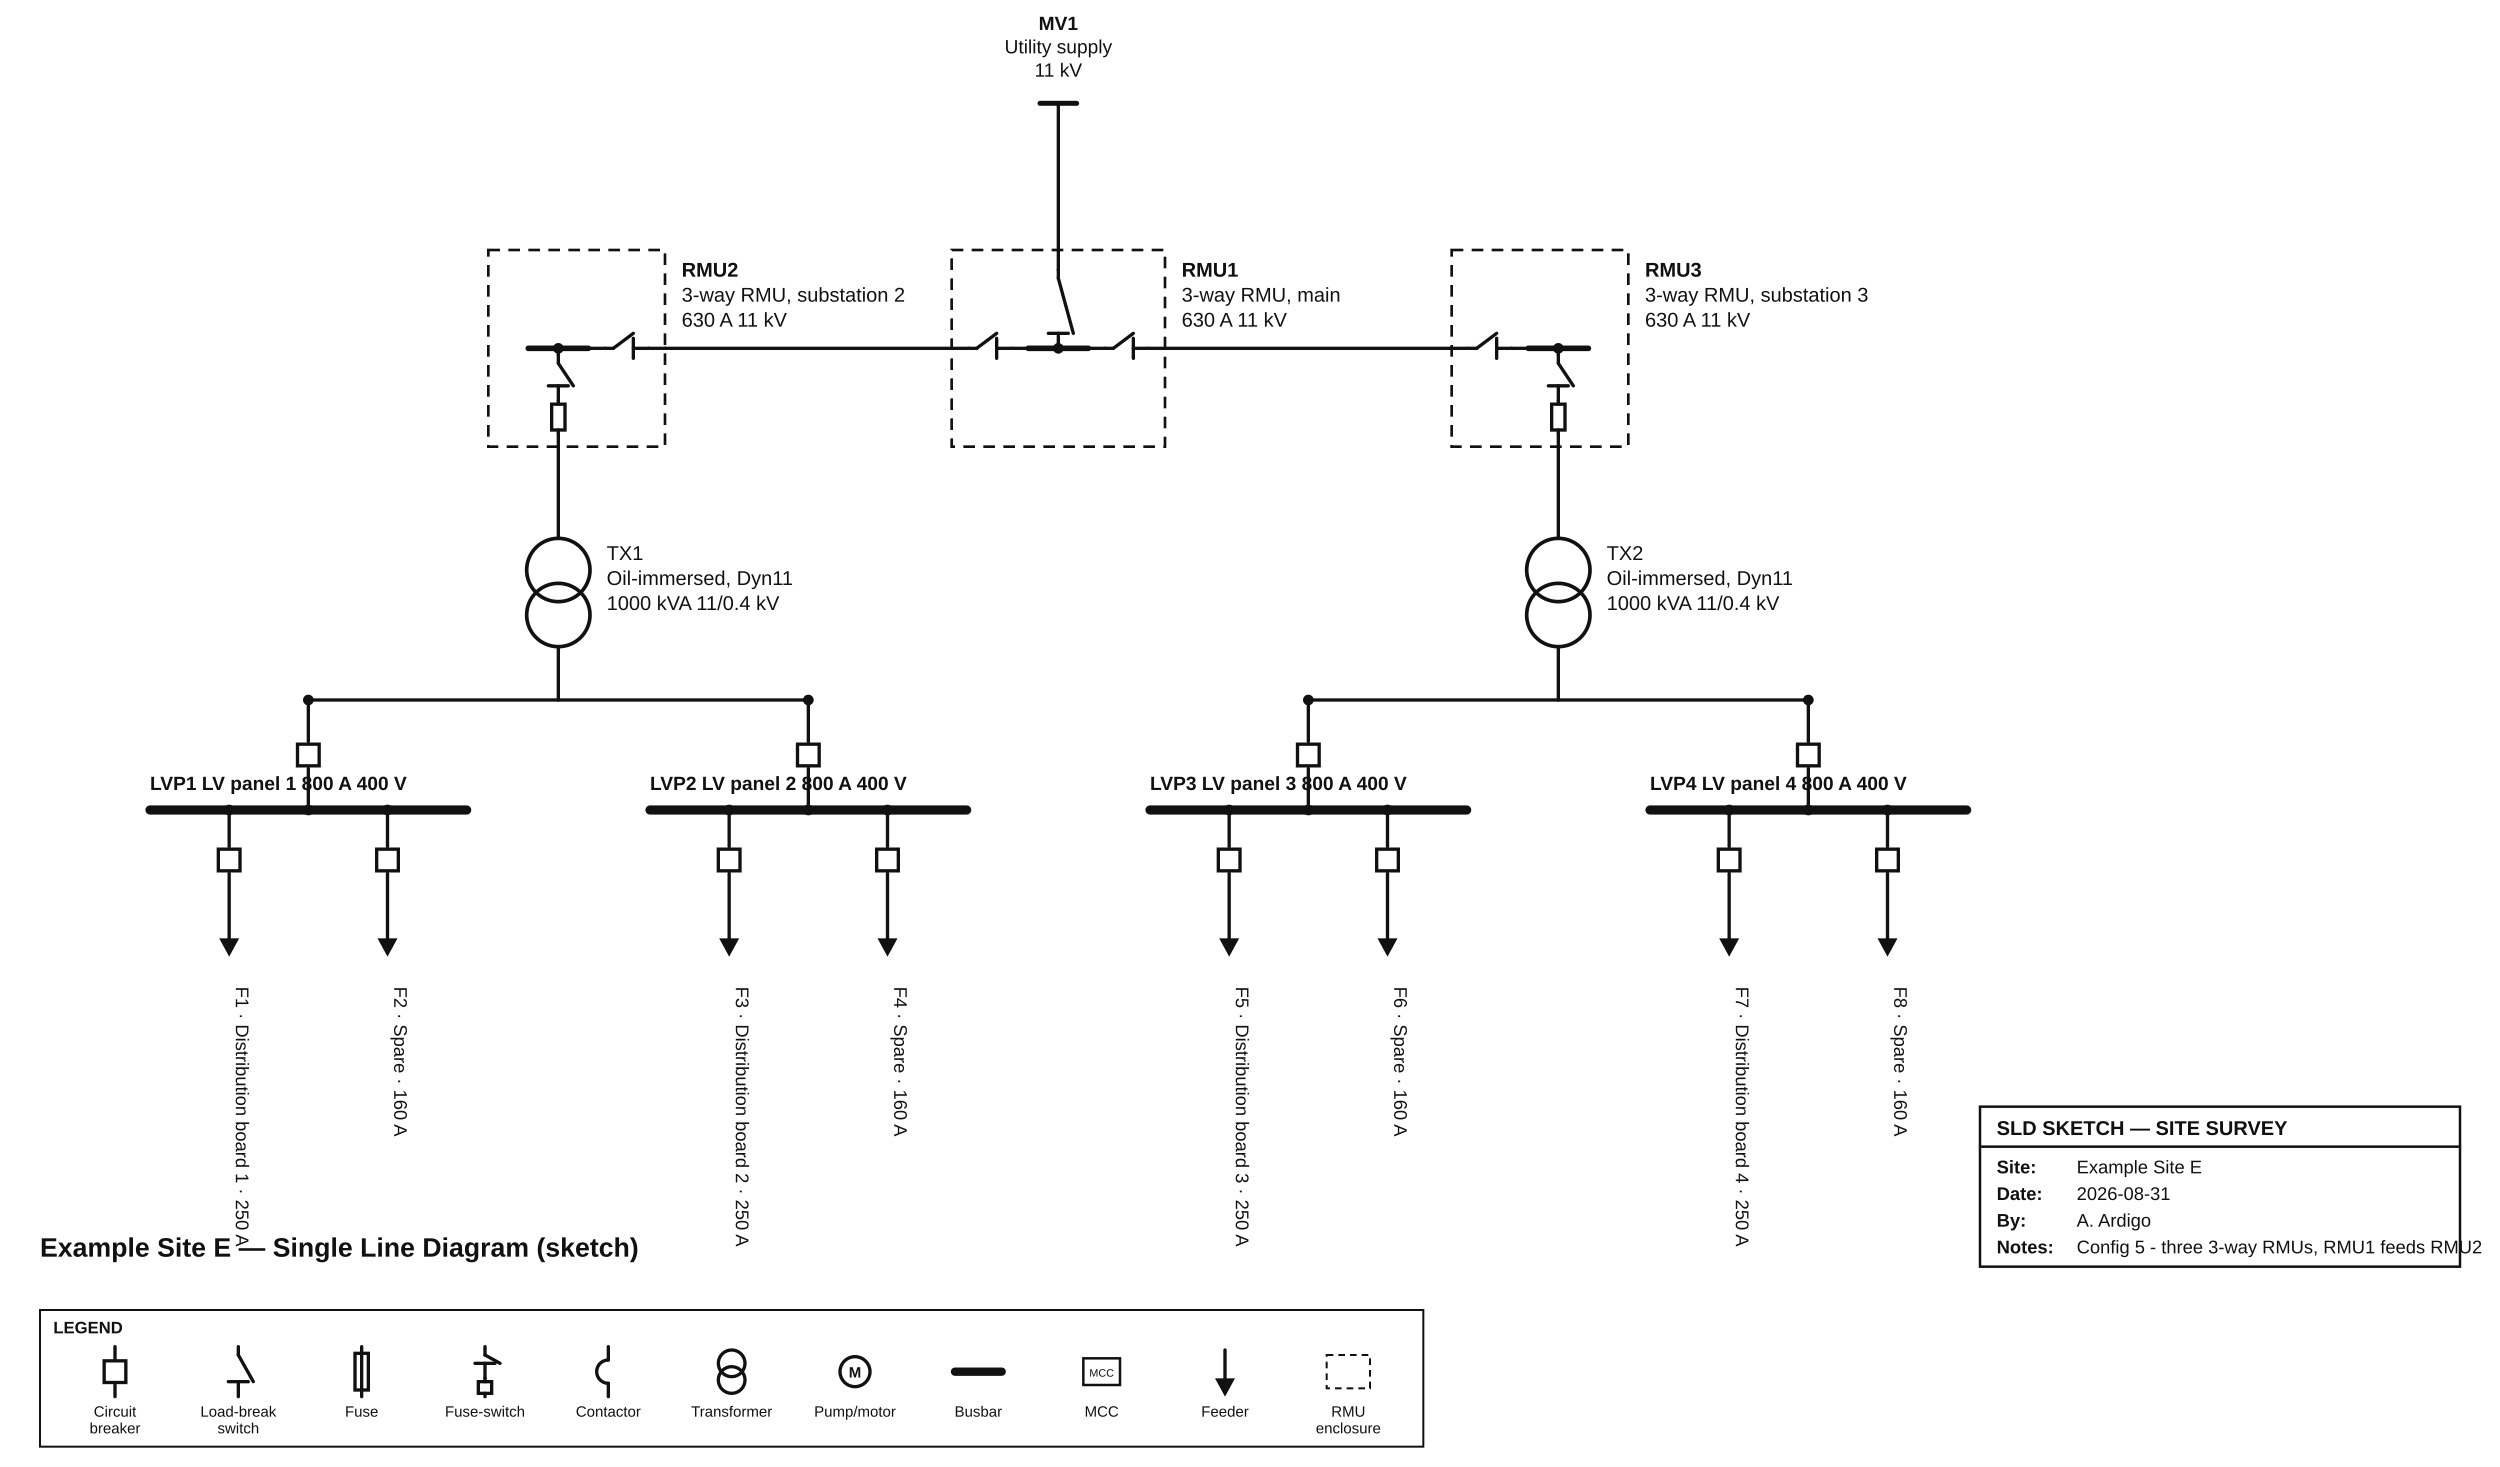
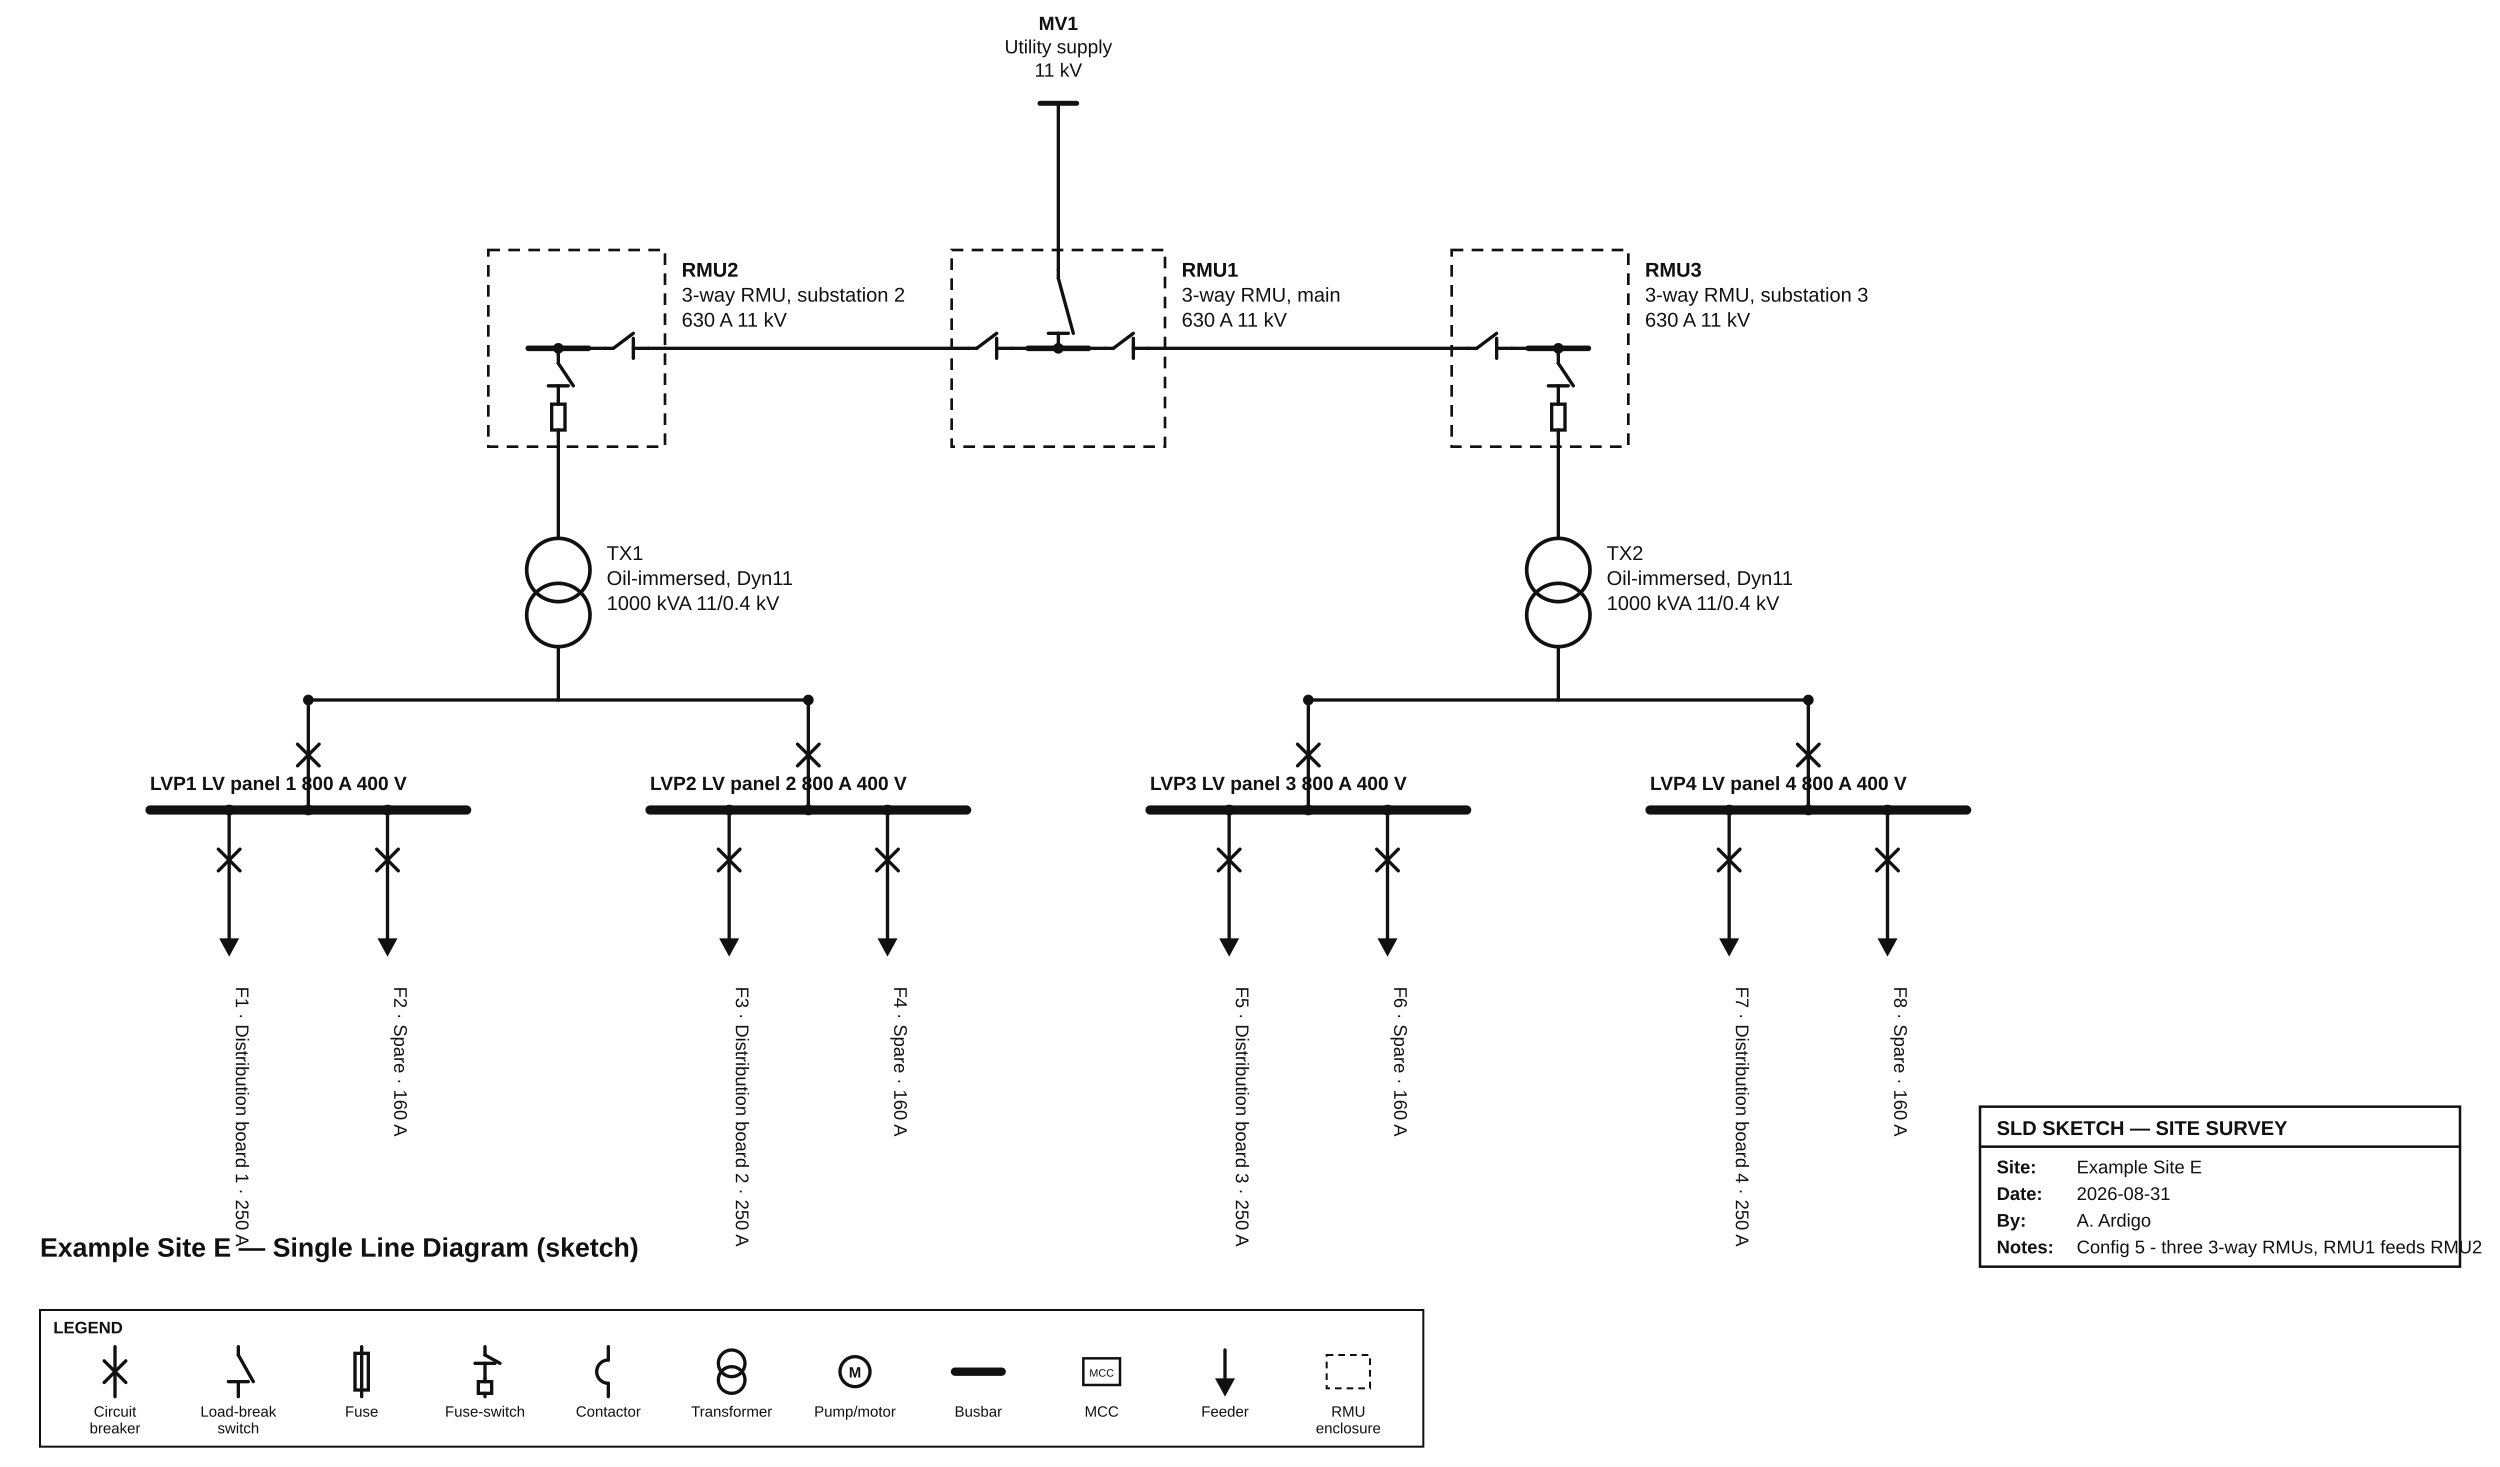
<svg xmlns="http://www.w3.org/2000/svg" width="1500" height="880" viewBox="0 0 1500 880">
  <rect width="100%" height="100%" fill="white" />
  <text x="24.0" y="754.0" font-family="Arial, Helvetica, sans-serif" font-size="16" fill="#111" text-anchor="start" font-weight="bold">Example Site E — Single Line Diagram (sketch)</text>
  <rect x="571.0" y="150.0" width="128.0" height="118.0" fill="none" stroke="#111" stroke-width="1.6" stroke-dasharray="7 5" />
  <line x1="617.0" y1="209.0" x2="653.0" y2="209.0" stroke="#111" stroke-width="3.4" stroke-linecap="round" />
  <line x1="635.0" y1="162.0" x2="635.0" y2="167.0" stroke="#111" stroke-width="2" stroke-linecap="round" />
  <line x1="635.0" y1="167.0" x2="644.0" y2="200.0" stroke="#111" stroke-width="2" stroke-linecap="round" />
  <line x1="629.0" y1="200.0" x2="641.0" y2="200.0" stroke="#111" stroke-width="2" stroke-linecap="round" />
  <line x1="635.0" y1="200.0" x2="635.0" y2="209.0" stroke="#111" stroke-width="2" stroke-linecap="round" />
  <line x1="635.0" y1="150.0" x2="635.0" y2="162.0" stroke="#111" stroke-width="2" stroke-linecap="round" />
  <circle cx="635.0" cy="209.0" r="3.2" fill="#111" />
  <text x="709.0" y="166.0" font-family="Arial, Helvetica, sans-serif" font-size="12" fill="#111" text-anchor="start" font-weight="bold">RMU1</text>
  <text x="709.0" y="181.0" font-family="Arial, Helvetica, sans-serif" font-size="12" fill="#111" text-anchor="start">3-way RMU, main</text>
  <text x="709.0" y="196.0" font-family="Arial, Helvetica, sans-serif" font-size="12" fill="#111" text-anchor="start">630 A 11 kV</text>
  <rect x="293.0" y="150.0" width="106.0" height="118.0" fill="none" stroke="#111" stroke-width="1.6" stroke-dasharray="7 5" />
  <line x1="317.0" y1="209.0" x2="353.0" y2="209.0" stroke="#111" stroke-width="3.4" stroke-linecap="round" />
  <line x1="335.0" y1="213.0" x2="335.0" y2="218.0" stroke="#111" stroke-width="2" stroke-linecap="round" />
  <line x1="335.0" y1="218.0" x2="344.0" y2="231.5" stroke="#111" stroke-width="2" stroke-linecap="round" />
  <line x1="329.0" y1="231.5" x2="341.0" y2="231.5" stroke="#111" stroke-width="2" stroke-linecap="round" />
  <line x1="335.0" y1="231.5" x2="335.0" y2="240.5" stroke="#111" stroke-width="2" stroke-linecap="round" />
  <rect x="331.0" y="242.5" width="8.0" height="15.5" fill="none" stroke="#111" stroke-width="2" />
  <line x1="335.0" y1="240.5" x2="335.0" y2="242.5" stroke="#111" stroke-width="2" stroke-linecap="round" />
  <line x1="335.0" y1="258.0" x2="335.0" y2="260.0" stroke="#111" stroke-width="2" stroke-linecap="round" />
  <line x1="335.0" y1="209.0" x2="335.0" y2="213.0" stroke="#111" stroke-width="2" stroke-linecap="round" />
  <line x1="335.0" y1="260.0" x2="335.0" y2="268.0" stroke="#111" stroke-width="2" stroke-linecap="round" />
  <circle cx="335.0" cy="209.0" r="3.2" fill="#111" />
  <text x="409.0" y="166.0" font-family="Arial, Helvetica, sans-serif" font-size="12" fill="#111" text-anchor="start" font-weight="bold">RMU2</text>
  <text x="409.0" y="181.0" font-family="Arial, Helvetica, sans-serif" font-size="12" fill="#111" text-anchor="start">3-way RMU, substation 2</text>
  <text x="409.0" y="196.0" font-family="Arial, Helvetica, sans-serif" font-size="12" fill="#111" text-anchor="start">630 A 11 kV</text>
  <rect x="871.0" y="150.0" width="106.0" height="118.0" fill="none" stroke="#111" stroke-width="1.6" stroke-dasharray="7 5" />
  <line x1="917.0" y1="209.0" x2="953.0" y2="209.0" stroke="#111" stroke-width="3.4" stroke-linecap="round" />
  <line x1="935.0" y1="213.0" x2="935.0" y2="218.0" stroke="#111" stroke-width="2" stroke-linecap="round" />
  <line x1="935.0" y1="218.0" x2="944.0" y2="231.5" stroke="#111" stroke-width="2" stroke-linecap="round" />
  <line x1="929.0" y1="231.5" x2="941.0" y2="231.5" stroke="#111" stroke-width="2" stroke-linecap="round" />
  <line x1="935.0" y1="231.5" x2="935.0" y2="240.5" stroke="#111" stroke-width="2" stroke-linecap="round" />
  <rect x="931.0" y="242.5" width="8.0" height="15.5" fill="none" stroke="#111" stroke-width="2" />
  <line x1="935.0" y1="240.5" x2="935.0" y2="242.5" stroke="#111" stroke-width="2" stroke-linecap="round" />
  <line x1="935.0" y1="258.0" x2="935.0" y2="260.0" stroke="#111" stroke-width="2" stroke-linecap="round" />
  <line x1="935.0" y1="209.0" x2="935.0" y2="213.0" stroke="#111" stroke-width="2" stroke-linecap="round" />
  <line x1="935.0" y1="260.0" x2="935.0" y2="268.0" stroke="#111" stroke-width="2" stroke-linecap="round" />
  <circle cx="935.0" cy="209.0" r="3.2" fill="#111" />
  <text x="987.0" y="166.0" font-family="Arial, Helvetica, sans-serif" font-size="12" fill="#111" text-anchor="start" font-weight="bold">RMU3</text>
  <text x="987.0" y="181.0" font-family="Arial, Helvetica, sans-serif" font-size="12" fill="#111" text-anchor="start">3-way RMU, substation 3</text>
  <text x="987.0" y="196.0" font-family="Arial, Helvetica, sans-serif" font-size="12" fill="#111" text-anchor="start">630 A 11 kV</text>
  <line x1="399.0" y1="209.0" x2="571.0" y2="209.0" stroke="#111" stroke-width="2" stroke-linecap="round" />
  <line x1="363.0" y1="209.0" x2="368.0" y2="209.0" stroke="#111" stroke-width="2" stroke-linecap="round" />
  <line x1="368.0" y1="209.0" x2="380.0" y2="200.0" stroke="#111" stroke-width="2" stroke-linecap="round" />
  <line x1="380.0" y1="203.0" x2="380.0" y2="215.0" stroke="#111" stroke-width="2" stroke-linecap="round" />
  <line x1="380.0" y1="209.0" x2="389.0" y2="209.0" stroke="#111" stroke-width="2" stroke-linecap="round" />
  <line x1="353.0" y1="209.0" x2="363.0" y2="209.0" stroke="#111" stroke-width="2" stroke-linecap="round" />
  <line x1="389.0" y1="209.0" x2="399.0" y2="209.0" stroke="#111" stroke-width="2" stroke-linecap="round" />
  <line x1="581.0" y1="209.0" x2="586.0" y2="209.0" stroke="#111" stroke-width="2" stroke-linecap="round" />
  <line x1="586.0" y1="209.0" x2="598.0" y2="200.0" stroke="#111" stroke-width="2" stroke-linecap="round" />
  <line x1="598.0" y1="203.0" x2="598.0" y2="215.0" stroke="#111" stroke-width="2" stroke-linecap="round" />
  <line x1="598.0" y1="209.0" x2="607.0" y2="209.0" stroke="#111" stroke-width="2" stroke-linecap="round" />
  <line x1="571.0" y1="209.0" x2="581.0" y2="209.0" stroke="#111" stroke-width="2" stroke-linecap="round" />
  <line x1="607.0" y1="209.0" x2="617.0" y2="209.0" stroke="#111" stroke-width="2" stroke-linecap="round" />
  <line x1="699.0" y1="209.0" x2="871.0" y2="209.0" stroke="#111" stroke-width="2" stroke-linecap="round" />
  <line x1="663.0" y1="209.0" x2="668.0" y2="209.0" stroke="#111" stroke-width="2" stroke-linecap="round" />
  <line x1="668.0" y1="209.0" x2="680.0" y2="200.0" stroke="#111" stroke-width="2" stroke-linecap="round" />
  <line x1="680.0" y1="203.0" x2="680.0" y2="215.0" stroke="#111" stroke-width="2" stroke-linecap="round" />
  <line x1="680.0" y1="209.0" x2="689.0" y2="209.0" stroke="#111" stroke-width="2" stroke-linecap="round" />
  <line x1="653.0" y1="209.0" x2="663.0" y2="209.0" stroke="#111" stroke-width="2" stroke-linecap="round" />
  <line x1="689.0" y1="209.0" x2="699.0" y2="209.0" stroke="#111" stroke-width="2" stroke-linecap="round" />
  <line x1="881.0" y1="209.0" x2="886.0" y2="209.0" stroke="#111" stroke-width="2" stroke-linecap="round" />
  <line x1="886.0" y1="209.0" x2="898.0" y2="200.0" stroke="#111" stroke-width="2" stroke-linecap="round" />
  <line x1="898.0" y1="203.0" x2="898.0" y2="215.0" stroke="#111" stroke-width="2" stroke-linecap="round" />
  <line x1="898.0" y1="209.0" x2="907.0" y2="209.0" stroke="#111" stroke-width="2" stroke-linecap="round" />
  <line x1="871.0" y1="209.0" x2="881.0" y2="209.0" stroke="#111" stroke-width="2" stroke-linecap="round" />
  <line x1="907.0" y1="209.0" x2="917.0" y2="209.0" stroke="#111" stroke-width="2" stroke-linecap="round" />
  <line x1="624.0" y1="62.0" x2="646.0" y2="62.0" stroke="#111" stroke-width="3" stroke-linecap="round" />
  <text x="635.0" y="18.0" font-family="Arial, Helvetica, sans-serif" font-size="11.5" fill="#111" text-anchor="middle" font-weight="bold">MV1</text>
  <text x="635.0" y="32.0" font-family="Arial, Helvetica, sans-serif" font-size="11.5" fill="#111" text-anchor="middle">Utility supply</text>
  <text x="635.0" y="46.0" font-family="Arial, Helvetica, sans-serif" font-size="11.5" fill="#111" text-anchor="middle">11 kV</text>
  <line x1="635.0" y1="62.0" x2="635.0" y2="150.0" stroke="#111" stroke-width="2" stroke-linecap="round" />
  <circle cx="335.0" cy="342.0" r="19" fill="none" stroke="#111" stroke-width="2.2" />
  <circle cx="335.0" cy="369.0" r="19" fill="none" stroke="#111" stroke-width="2.2" />
  <text x="364.0" y="336.0" font-family="Arial, Helvetica, sans-serif" font-size="12" fill="#111" text-anchor="start">TX1</text>
  <text x="364.0" y="351.0" font-family="Arial, Helvetica, sans-serif" font-size="12" fill="#111" text-anchor="start">Oil-immersed, Dyn11</text>
  <text x="364.0" y="366.0" font-family="Arial, Helvetica, sans-serif" font-size="12" fill="#111" text-anchor="start">1000 kVA 11/0.4 kV</text>
  <line x1="335.0" y1="268.0" x2="335.0" y2="323.0" stroke="#111" stroke-width="2" stroke-linecap="round" />
  <line x1="335.0" y1="388.0" x2="335.0" y2="420.0" stroke="#111" stroke-width="2" stroke-linecap="round" />
  <line x1="185.0" y1="420.0" x2="485.0" y2="420.0" stroke="#111" stroke-width="2" stroke-linecap="round" />
  <circle cx="185.0" cy="420.0" r="3.2" fill="#111" />
-   <rect x="178.5" y="446.5" width="13.0" height="13.0" fill="white" stroke="#111" stroke-width="2" />
-   <line x1="185.0" y1="420.0" x2="185.0" y2="445.0" stroke="#111" stroke-width="2" stroke-linecap="round" />
-   <line x1="185.0" y1="461.0" x2="185.0" y2="486.0" stroke="#111" stroke-width="2" stroke-linecap="round" />
+   <line x1="178.5" y1="446.5" x2="191.5" y2="459.5" stroke="#111" stroke-width="2" stroke-linecap="round" />
+   <line x1="178.5" y1="459.5" x2="191.5" y2="446.5" stroke="#111" stroke-width="2" stroke-linecap="round" />
+   <line x1="185.0" y1="420.0" x2="185.0" y2="453.0" stroke="#111" stroke-width="2" stroke-linecap="round" />
+   <line x1="185.0" y1="453.0" x2="185.0" y2="486.0" stroke="#111" stroke-width="2" stroke-linecap="round" />
  <circle cx="185.0" cy="486.0" r="3.2" fill="#111" />
  <circle cx="485.0" cy="420.0" r="3.2" fill="#111" />
-   <rect x="478.5" y="446.5" width="13.0" height="13.0" fill="white" stroke="#111" stroke-width="2" />
-   <line x1="485.0" y1="420.0" x2="485.0" y2="445.0" stroke="#111" stroke-width="2" stroke-linecap="round" />
-   <line x1="485.0" y1="461.0" x2="485.0" y2="486.0" stroke="#111" stroke-width="2" stroke-linecap="round" />
+   <line x1="478.5" y1="446.5" x2="491.5" y2="459.5" stroke="#111" stroke-width="2" stroke-linecap="round" />
+   <line x1="478.5" y1="459.5" x2="491.5" y2="446.5" stroke="#111" stroke-width="2" stroke-linecap="round" />
+   <line x1="485.0" y1="420.0" x2="485.0" y2="453.0" stroke="#111" stroke-width="2" stroke-linecap="round" />
+   <line x1="485.0" y1="453.0" x2="485.0" y2="486.0" stroke="#111" stroke-width="2" stroke-linecap="round" />
  <circle cx="485.0" cy="486.0" r="3.2" fill="#111" />
  <circle cx="935.0" cy="342.0" r="19" fill="none" stroke="#111" stroke-width="2.2" />
  <circle cx="935.0" cy="369.0" r="19" fill="none" stroke="#111" stroke-width="2.2" />
  <text x="964.0" y="336.0" font-family="Arial, Helvetica, sans-serif" font-size="12" fill="#111" text-anchor="start">TX2</text>
  <text x="964.0" y="351.0" font-family="Arial, Helvetica, sans-serif" font-size="12" fill="#111" text-anchor="start">Oil-immersed, Dyn11</text>
  <text x="964.0" y="366.0" font-family="Arial, Helvetica, sans-serif" font-size="12" fill="#111" text-anchor="start">1000 kVA 11/0.4 kV</text>
  <line x1="935.0" y1="268.0" x2="935.0" y2="323.0" stroke="#111" stroke-width="2" stroke-linecap="round" />
  <line x1="935.0" y1="388.0" x2="935.0" y2="420.0" stroke="#111" stroke-width="2" stroke-linecap="round" />
  <line x1="785.0" y1="420.0" x2="1085.0" y2="420.0" stroke="#111" stroke-width="2" stroke-linecap="round" />
  <circle cx="785.0" cy="420.0" r="3.2" fill="#111" />
-   <rect x="778.5" y="446.5" width="13.0" height="13.0" fill="white" stroke="#111" stroke-width="2" />
-   <line x1="785.0" y1="420.0" x2="785.0" y2="445.0" stroke="#111" stroke-width="2" stroke-linecap="round" />
-   <line x1="785.0" y1="461.0" x2="785.0" y2="486.0" stroke="#111" stroke-width="2" stroke-linecap="round" />
+   <line x1="778.5" y1="446.5" x2="791.5" y2="459.5" stroke="#111" stroke-width="2" stroke-linecap="round" />
+   <line x1="778.5" y1="459.5" x2="791.5" y2="446.5" stroke="#111" stroke-width="2" stroke-linecap="round" />
+   <line x1="785.0" y1="420.0" x2="785.0" y2="453.0" stroke="#111" stroke-width="2" stroke-linecap="round" />
+   <line x1="785.0" y1="453.0" x2="785.0" y2="486.0" stroke="#111" stroke-width="2" stroke-linecap="round" />
  <circle cx="785.0" cy="486.0" r="3.2" fill="#111" />
  <circle cx="1085.0" cy="420.0" r="3.2" fill="#111" />
-   <rect x="1078.5" y="446.5" width="13.0" height="13.0" fill="white" stroke="#111" stroke-width="2" />
-   <line x1="1085.0" y1="420.0" x2="1085.0" y2="445.0" stroke="#111" stroke-width="2" stroke-linecap="round" />
-   <line x1="1085.0" y1="461.0" x2="1085.0" y2="486.0" stroke="#111" stroke-width="2" stroke-linecap="round" />
+   <line x1="1078.5" y1="446.5" x2="1091.5" y2="459.5" stroke="#111" stroke-width="2" stroke-linecap="round" />
+   <line x1="1078.5" y1="459.5" x2="1091.5" y2="446.5" stroke="#111" stroke-width="2" stroke-linecap="round" />
+   <line x1="1085.0" y1="420.0" x2="1085.0" y2="453.0" stroke="#111" stroke-width="2" stroke-linecap="round" />
+   <line x1="1085.0" y1="453.0" x2="1085.0" y2="486.0" stroke="#111" stroke-width="2" stroke-linecap="round" />
  <circle cx="1085.0" cy="486.0" r="3.2" fill="#111" />
  <line x1="90.0" y1="486.0" x2="280.0" y2="486.0" stroke="#111" stroke-width="5.5" stroke-linecap="round" />
  <text x="90.0" y="474.0" font-family="Arial, Helvetica, sans-serif" font-size="11.5" fill="#111" text-anchor="start" font-weight="bold">LVP1 LV panel 1 800 A 400 V</text>
  <line x1="390.0" y1="486.0" x2="580.0" y2="486.0" stroke="#111" stroke-width="5.5" stroke-linecap="round" />
  <text x="390.0" y="474.0" font-family="Arial, Helvetica, sans-serif" font-size="11.5" fill="#111" text-anchor="start" font-weight="bold">LVP2 LV panel 2 800 A 400 V</text>
  <line x1="690.0" y1="486.0" x2="880.0" y2="486.0" stroke="#111" stroke-width="5.5" stroke-linecap="round" />
  <text x="690.0" y="474.0" font-family="Arial, Helvetica, sans-serif" font-size="11.5" fill="#111" text-anchor="start" font-weight="bold">LVP3 LV panel 3 800 A 400 V</text>
  <line x1="990.0" y1="486.0" x2="1180.0" y2="486.0" stroke="#111" stroke-width="5.5" stroke-linecap="round" />
  <text x="990.0" y="474.0" font-family="Arial, Helvetica, sans-serif" font-size="11.5" fill="#111" text-anchor="start" font-weight="bold">LVP4 LV panel 4 800 A 400 V</text>
  <circle cx="137.5" cy="486.0" r="3.2" fill="#111" />
-   <rect x="131.0" y="509.5" width="13.0" height="13.0" fill="white" stroke="#111" stroke-width="2" />
-   <line x1="137.5" y1="486.0" x2="137.5" y2="508.0" stroke="#111" stroke-width="2" stroke-linecap="round" />
-   <line x1="137.5" y1="524.0" x2="137.5" y2="564.0" stroke="#111" stroke-width="2" stroke-linecap="round" />
+   <line x1="131.0" y1="509.5" x2="144.0" y2="522.5" stroke="#111" stroke-width="2" stroke-linecap="round" />
+   <line x1="131.0" y1="522.5" x2="144.0" y2="509.5" stroke="#111" stroke-width="2" stroke-linecap="round" />
+   <line x1="137.5" y1="486.0" x2="137.5" y2="516.0" stroke="#111" stroke-width="2" stroke-linecap="round" />
+   <line x1="137.5" y1="516.0" x2="137.5" y2="564.0" stroke="#111" stroke-width="2" stroke-linecap="round" />
  <polygon points="131.5,563.0 143.5,563.0 137.5,574.0" fill="#111" />
  <text x="0" y="0" transform="translate(141.5,592.0) rotate(90)" font-family="Arial, Helvetica, sans-serif" font-size="11" fill="#111" text-anchor="start">F1 · Distribution board 1 · 250 A</text>
  <circle cx="232.5" cy="486.0" r="3.2" fill="#111" />
-   <rect x="226.0" y="509.5" width="13.0" height="13.0" fill="white" stroke="#111" stroke-width="2" />
-   <line x1="232.5" y1="486.0" x2="232.5" y2="508.0" stroke="#111" stroke-width="2" stroke-linecap="round" />
-   <line x1="232.5" y1="524.0" x2="232.5" y2="564.0" stroke="#111" stroke-width="2" stroke-linecap="round" />
+   <line x1="226.0" y1="509.5" x2="239.0" y2="522.5" stroke="#111" stroke-width="2" stroke-linecap="round" />
+   <line x1="226.0" y1="522.5" x2="239.0" y2="509.5" stroke="#111" stroke-width="2" stroke-linecap="round" />
+   <line x1="232.5" y1="486.0" x2="232.5" y2="516.0" stroke="#111" stroke-width="2" stroke-linecap="round" />
+   <line x1="232.5" y1="516.0" x2="232.5" y2="564.0" stroke="#111" stroke-width="2" stroke-linecap="round" />
  <polygon points="226.5,563.0 238.5,563.0 232.5,574.0" fill="#111" />
  <text x="0" y="0" transform="translate(236.5,592.0) rotate(90)" font-family="Arial, Helvetica, sans-serif" font-size="11" fill="#111" text-anchor="start">F2 · Spare · 160 A</text>
  <circle cx="437.5" cy="486.0" r="3.2" fill="#111" />
-   <rect x="431.0" y="509.5" width="13.0" height="13.0" fill="white" stroke="#111" stroke-width="2" />
-   <line x1="437.5" y1="486.0" x2="437.5" y2="508.0" stroke="#111" stroke-width="2" stroke-linecap="round" />
-   <line x1="437.5" y1="524.0" x2="437.5" y2="564.0" stroke="#111" stroke-width="2" stroke-linecap="round" />
+   <line x1="431.0" y1="509.5" x2="444.0" y2="522.5" stroke="#111" stroke-width="2" stroke-linecap="round" />
+   <line x1="431.0" y1="522.5" x2="444.0" y2="509.5" stroke="#111" stroke-width="2" stroke-linecap="round" />
+   <line x1="437.5" y1="486.0" x2="437.5" y2="516.0" stroke="#111" stroke-width="2" stroke-linecap="round" />
+   <line x1="437.5" y1="516.0" x2="437.5" y2="564.0" stroke="#111" stroke-width="2" stroke-linecap="round" />
  <polygon points="431.5,563.0 443.5,563.0 437.5,574.0" fill="#111" />
  <text x="0" y="0" transform="translate(441.5,592.0) rotate(90)" font-family="Arial, Helvetica, sans-serif" font-size="11" fill="#111" text-anchor="start">F3 · Distribution board 2 · 250 A</text>
  <circle cx="532.5" cy="486.0" r="3.2" fill="#111" />
-   <rect x="526.0" y="509.5" width="13.0" height="13.0" fill="white" stroke="#111" stroke-width="2" />
-   <line x1="532.5" y1="486.0" x2="532.5" y2="508.0" stroke="#111" stroke-width="2" stroke-linecap="round" />
-   <line x1="532.5" y1="524.0" x2="532.5" y2="564.0" stroke="#111" stroke-width="2" stroke-linecap="round" />
+   <line x1="526.0" y1="509.5" x2="539.0" y2="522.5" stroke="#111" stroke-width="2" stroke-linecap="round" />
+   <line x1="526.0" y1="522.5" x2="539.0" y2="509.5" stroke="#111" stroke-width="2" stroke-linecap="round" />
+   <line x1="532.5" y1="486.0" x2="532.5" y2="516.0" stroke="#111" stroke-width="2" stroke-linecap="round" />
+   <line x1="532.5" y1="516.0" x2="532.5" y2="564.0" stroke="#111" stroke-width="2" stroke-linecap="round" />
  <polygon points="526.5,563.0 538.5,563.0 532.5,574.0" fill="#111" />
  <text x="0" y="0" transform="translate(536.5,592.0) rotate(90)" font-family="Arial, Helvetica, sans-serif" font-size="11" fill="#111" text-anchor="start">F4 · Spare · 160 A</text>
  <circle cx="737.5" cy="486.0" r="3.2" fill="#111" />
-   <rect x="731.0" y="509.5" width="13.0" height="13.0" fill="white" stroke="#111" stroke-width="2" />
-   <line x1="737.5" y1="486.0" x2="737.5" y2="508.0" stroke="#111" stroke-width="2" stroke-linecap="round" />
-   <line x1="737.5" y1="524.0" x2="737.5" y2="564.0" stroke="#111" stroke-width="2" stroke-linecap="round" />
+   <line x1="731.0" y1="509.5" x2="744.0" y2="522.5" stroke="#111" stroke-width="2" stroke-linecap="round" />
+   <line x1="731.0" y1="522.5" x2="744.0" y2="509.5" stroke="#111" stroke-width="2" stroke-linecap="round" />
+   <line x1="737.5" y1="486.0" x2="737.5" y2="516.0" stroke="#111" stroke-width="2" stroke-linecap="round" />
+   <line x1="737.5" y1="516.0" x2="737.5" y2="564.0" stroke="#111" stroke-width="2" stroke-linecap="round" />
  <polygon points="731.5,563.0 743.5,563.0 737.5,574.0" fill="#111" />
  <text x="0" y="0" transform="translate(741.5,592.0) rotate(90)" font-family="Arial, Helvetica, sans-serif" font-size="11" fill="#111" text-anchor="start">F5 · Distribution board 3 · 250 A</text>
  <circle cx="832.5" cy="486.0" r="3.2" fill="#111" />
-   <rect x="826.0" y="509.5" width="13.0" height="13.0" fill="white" stroke="#111" stroke-width="2" />
-   <line x1="832.5" y1="486.0" x2="832.5" y2="508.0" stroke="#111" stroke-width="2" stroke-linecap="round" />
-   <line x1="832.5" y1="524.0" x2="832.5" y2="564.0" stroke="#111" stroke-width="2" stroke-linecap="round" />
+   <line x1="826.0" y1="509.5" x2="839.0" y2="522.5" stroke="#111" stroke-width="2" stroke-linecap="round" />
+   <line x1="826.0" y1="522.5" x2="839.0" y2="509.5" stroke="#111" stroke-width="2" stroke-linecap="round" />
+   <line x1="832.5" y1="486.0" x2="832.5" y2="516.0" stroke="#111" stroke-width="2" stroke-linecap="round" />
+   <line x1="832.5" y1="516.0" x2="832.5" y2="564.0" stroke="#111" stroke-width="2" stroke-linecap="round" />
  <polygon points="826.5,563.0 838.5,563.0 832.5,574.0" fill="#111" />
  <text x="0" y="0" transform="translate(836.5,592.0) rotate(90)" font-family="Arial, Helvetica, sans-serif" font-size="11" fill="#111" text-anchor="start">F6 · Spare · 160 A</text>
  <circle cx="1037.5" cy="486.0" r="3.2" fill="#111" />
-   <rect x="1031.0" y="509.5" width="13.0" height="13.0" fill="white" stroke="#111" stroke-width="2" />
-   <line x1="1037.5" y1="486.0" x2="1037.5" y2="508.0" stroke="#111" stroke-width="2" stroke-linecap="round" />
-   <line x1="1037.5" y1="524.0" x2="1037.5" y2="564.0" stroke="#111" stroke-width="2" stroke-linecap="round" />
+   <line x1="1031.0" y1="509.5" x2="1044.0" y2="522.5" stroke="#111" stroke-width="2" stroke-linecap="round" />
+   <line x1="1031.0" y1="522.5" x2="1044.0" y2="509.5" stroke="#111" stroke-width="2" stroke-linecap="round" />
+   <line x1="1037.5" y1="486.0" x2="1037.5" y2="516.0" stroke="#111" stroke-width="2" stroke-linecap="round" />
+   <line x1="1037.5" y1="516.0" x2="1037.5" y2="564.0" stroke="#111" stroke-width="2" stroke-linecap="round" />
  <polygon points="1031.5,563.0 1043.5,563.0 1037.5,574.0" fill="#111" />
  <text x="0" y="0" transform="translate(1041.5,592.0) rotate(90)" font-family="Arial, Helvetica, sans-serif" font-size="11" fill="#111" text-anchor="start">F7 · Distribution board 4 · 250 A</text>
  <circle cx="1132.5" cy="486.0" r="3.2" fill="#111" />
-   <rect x="1126.0" y="509.5" width="13.0" height="13.0" fill="white" stroke="#111" stroke-width="2" />
-   <line x1="1132.5" y1="486.0" x2="1132.5" y2="508.0" stroke="#111" stroke-width="2" stroke-linecap="round" />
-   <line x1="1132.5" y1="524.0" x2="1132.5" y2="564.0" stroke="#111" stroke-width="2" stroke-linecap="round" />
+   <line x1="1126.0" y1="509.5" x2="1139.0" y2="522.5" stroke="#111" stroke-width="2" stroke-linecap="round" />
+   <line x1="1126.0" y1="522.5" x2="1139.0" y2="509.5" stroke="#111" stroke-width="2" stroke-linecap="round" />
+   <line x1="1132.5" y1="486.0" x2="1132.5" y2="516.0" stroke="#111" stroke-width="2" stroke-linecap="round" />
+   <line x1="1132.5" y1="516.0" x2="1132.5" y2="564.0" stroke="#111" stroke-width="2" stroke-linecap="round" />
  <polygon points="1126.5,563.0 1138.5,563.0 1132.5,574.0" fill="#111" />
  <text x="0" y="0" transform="translate(1136.5,592.0) rotate(90)" font-family="Arial, Helvetica, sans-serif" font-size="11" fill="#111" text-anchor="start">F8 · Spare · 160 A</text>
  <rect x="1188.0" y="664.0" width="288.0" height="96.0" fill="none" stroke="#111" stroke-width="1.5" />
  <line x1="1188.0" y1="688.0" x2="1476.0" y2="688.0" stroke="#111" stroke-width="1.5" stroke-linecap="round" />
  <text x="1198.0" y="681.0" font-family="Arial, Helvetica, sans-serif" font-size="12" fill="#111" text-anchor="start" font-weight="bold">SLD SKETCH — SITE SURVEY</text>
  <text x="1198.0" y="704.0" font-family="Arial, Helvetica, sans-serif" font-size="11" fill="#111" text-anchor="start" font-weight="bold">Site:</text>
  <text x="1246.0" y="704.0" font-family="Arial, Helvetica, sans-serif" font-size="11" fill="#111" text-anchor="start">Example Site E</text>
  <text x="1198.0" y="720.0" font-family="Arial, Helvetica, sans-serif" font-size="11" fill="#111" text-anchor="start" font-weight="bold">Date:</text>
  <text x="1246.0" y="720.0" font-family="Arial, Helvetica, sans-serif" font-size="11" fill="#111" text-anchor="start">2026-08-31</text>
  <text x="1198.0" y="736.0" font-family="Arial, Helvetica, sans-serif" font-size="11" fill="#111" text-anchor="start" font-weight="bold">By:</text>
  <text x="1246.0" y="736.0" font-family="Arial, Helvetica, sans-serif" font-size="11" fill="#111" text-anchor="start">A. Ardigo</text>
  <text x="1198.0" y="752.0" font-family="Arial, Helvetica, sans-serif" font-size="11" fill="#111" text-anchor="start" font-weight="bold">Notes:</text>
  <text x="1246.0" y="752.0" font-family="Arial, Helvetica, sans-serif" font-size="11" fill="#111" text-anchor="start">Config 5 - three 3-way RMUs, RMU1 feeds RMU2</text>
  <rect x="24.0" y="786.0" width="830.0" height="82.0" fill="none" stroke="#111" stroke-width="1.2" />
  <text x="32.0" y="800.0" font-family="Arial, Helvetica, sans-serif" font-size="10" fill="#111" text-anchor="start" font-weight="bold">LEGEND</text>
-   <rect x="62.5" y="816.5" width="13.0" height="13.0" fill="white" stroke="#111" stroke-width="2" />
-   <line x1="69.0" y1="808.0" x2="69.0" y2="815.0" stroke="#111" stroke-width="2" stroke-linecap="round" />
-   <line x1="69.0" y1="831.0" x2="69.0" y2="838.0" stroke="#111" stroke-width="2" stroke-linecap="round" />
+   <line x1="62.5" y1="816.5" x2="75.5" y2="829.5" stroke="#111" stroke-width="2" stroke-linecap="round" />
+   <line x1="62.5" y1="829.5" x2="75.5" y2="816.5" stroke="#111" stroke-width="2" stroke-linecap="round" />
+   <line x1="69.0" y1="808.0" x2="69.0" y2="823.0" stroke="#111" stroke-width="2" stroke-linecap="round" />
+   <line x1="69.0" y1="823.0" x2="69.0" y2="838.0" stroke="#111" stroke-width="2" stroke-linecap="round" />
  <text x="69.0" y="850.0" font-family="Arial, Helvetica, sans-serif" font-size="9" fill="#111" text-anchor="middle">Circuit</text>
  <text x="69.0" y="860.0" font-family="Arial, Helvetica, sans-serif" font-size="9" fill="#111" text-anchor="middle">breaker</text>
  <line x1="143.0" y1="808.0" x2="143.0" y2="813.0" stroke="#111" stroke-width="2" stroke-linecap="round" />
  <line x1="143.0" y1="813.0" x2="152.0" y2="829.0" stroke="#111" stroke-width="2" stroke-linecap="round" />
  <line x1="137.0" y1="829.0" x2="149.0" y2="829.0" stroke="#111" stroke-width="2" stroke-linecap="round" />
  <line x1="143.0" y1="829.0" x2="143.0" y2="838.0" stroke="#111" stroke-width="2" stroke-linecap="round" />
  <text x="143.0" y="850.0" font-family="Arial, Helvetica, sans-serif" font-size="9" fill="#111" text-anchor="middle">Load-break</text>
  <text x="143.0" y="860.0" font-family="Arial, Helvetica, sans-serif" font-size="9" fill="#111" text-anchor="middle">switch</text>
  <rect x="213.0" y="812.0" width="8.0" height="22.0" fill="none" stroke="#111" stroke-width="2" />
  <line x1="217.0" y1="812.0" x2="217.0" y2="834.0" stroke="#111" stroke-width="2" stroke-linecap="round" />
  <line x1="217.0" y1="808.0" x2="217.0" y2="812.0" stroke="#111" stroke-width="2" stroke-linecap="round" />
  <line x1="217.0" y1="834.0" x2="217.0" y2="838.0" stroke="#111" stroke-width="2" stroke-linecap="round" />
  <text x="217.0" y="850.0" font-family="Arial, Helvetica, sans-serif" font-size="9" fill="#111" text-anchor="middle">Fuse</text>
  <line x1="291.0" y1="808.0" x2="291.0" y2="813.0" stroke="#111" stroke-width="2" stroke-linecap="round" />
  <line x1="291.0" y1="813.0" x2="300.0" y2="818.0" stroke="#111" stroke-width="2" stroke-linecap="round" />
  <line x1="285.0" y1="818.0" x2="297.0" y2="818.0" stroke="#111" stroke-width="2" stroke-linecap="round" />
  <line x1="291.0" y1="818.0" x2="291.0" y2="827.0" stroke="#111" stroke-width="2" stroke-linecap="round" />
  <rect x="287.0" y="829.0" width="8.0" height="7.0" fill="none" stroke="#111" stroke-width="2" />
  <line x1="291.0" y1="827.0" x2="291.0" y2="829.0" stroke="#111" stroke-width="2" stroke-linecap="round" />
  <line x1="291.0" y1="836.0" x2="291.0" y2="838.0" stroke="#111" stroke-width="2" stroke-linecap="round" />
  <text x="291.0" y="850.0" font-family="Arial, Helvetica, sans-serif" font-size="9" fill="#111" text-anchor="middle">Fuse-switch</text>
  <path d="M 365.0,830.0 A 7,7 0 0 1 365.0,816.0" fill="none" stroke="#111" stroke-width="2" stroke-linecap="round" />
  <line x1="365.0" y1="808.0" x2="365.0" y2="816.0" stroke="#111" stroke-width="2" stroke-linecap="round" />
  <line x1="365.0" y1="830.0" x2="365.0" y2="838.0" stroke="#111" stroke-width="2" stroke-linecap="round" />
  <text x="365.0" y="850.0" font-family="Arial, Helvetica, sans-serif" font-size="9" fill="#111" text-anchor="middle">Contactor</text>
  <circle cx="439.0" cy="818.0" r="8" fill="none" stroke="#111" stroke-width="2" />
  <circle cx="439.0" cy="828.0" r="8" fill="none" stroke="#111" stroke-width="2" />
  <text x="439.0" y="850.0" font-family="Arial, Helvetica, sans-serif" font-size="9" fill="#111" text-anchor="middle">Transformer</text>
  <circle cx="513.0" cy="823.0" r="9" fill="none" stroke="#111" stroke-width="2" />
  <text x="513.0" y="826.5" font-family="Arial, Helvetica, sans-serif" font-size="9" fill="#111" text-anchor="middle" font-weight="bold">M</text>
  <text x="513.0" y="850.0" font-family="Arial, Helvetica, sans-serif" font-size="9" fill="#111" text-anchor="middle">Pump/motor</text>
  <line x1="573.0" y1="823.0" x2="601.0" y2="823.0" stroke="#111" stroke-width="5" stroke-linecap="round" />
  <text x="587.0" y="850.0" font-family="Arial, Helvetica, sans-serif" font-size="9" fill="#111" text-anchor="middle">Busbar</text>
  <rect x="650.0" y="815.0" width="22.0" height="16.0" fill="none" stroke="#111" stroke-width="1.5" />
  <text x="661.0" y="826.0" font-family="Arial, Helvetica, sans-serif" font-size="6.5" fill="#111" text-anchor="middle">MCC</text>
  <text x="661.0" y="850.0" font-family="Arial, Helvetica, sans-serif" font-size="9" fill="#111" text-anchor="middle">MCC</text>
  <line x1="735.0" y1="810.0" x2="735.0" y2="827.0" stroke="#111" stroke-width="2" stroke-linecap="round" />
  <polygon points="729.0,827.0 741.0,827.0 735.0,838.0" fill="#111" />
  <text x="735.0" y="850.0" font-family="Arial, Helvetica, sans-serif" font-size="9" fill="#111" text-anchor="middle">Feeder</text>
  <rect x="796.0" y="813.0" width="26.0" height="20.0" fill="none" stroke="#111" stroke-width="1.2" stroke-dasharray="4 3" />
  <text x="809.0" y="850.0" font-family="Arial, Helvetica, sans-serif" font-size="9" fill="#111" text-anchor="middle">RMU</text>
  <text x="809.0" y="860.0" font-family="Arial, Helvetica, sans-serif" font-size="9" fill="#111" text-anchor="middle">enclosure</text>
</svg>
